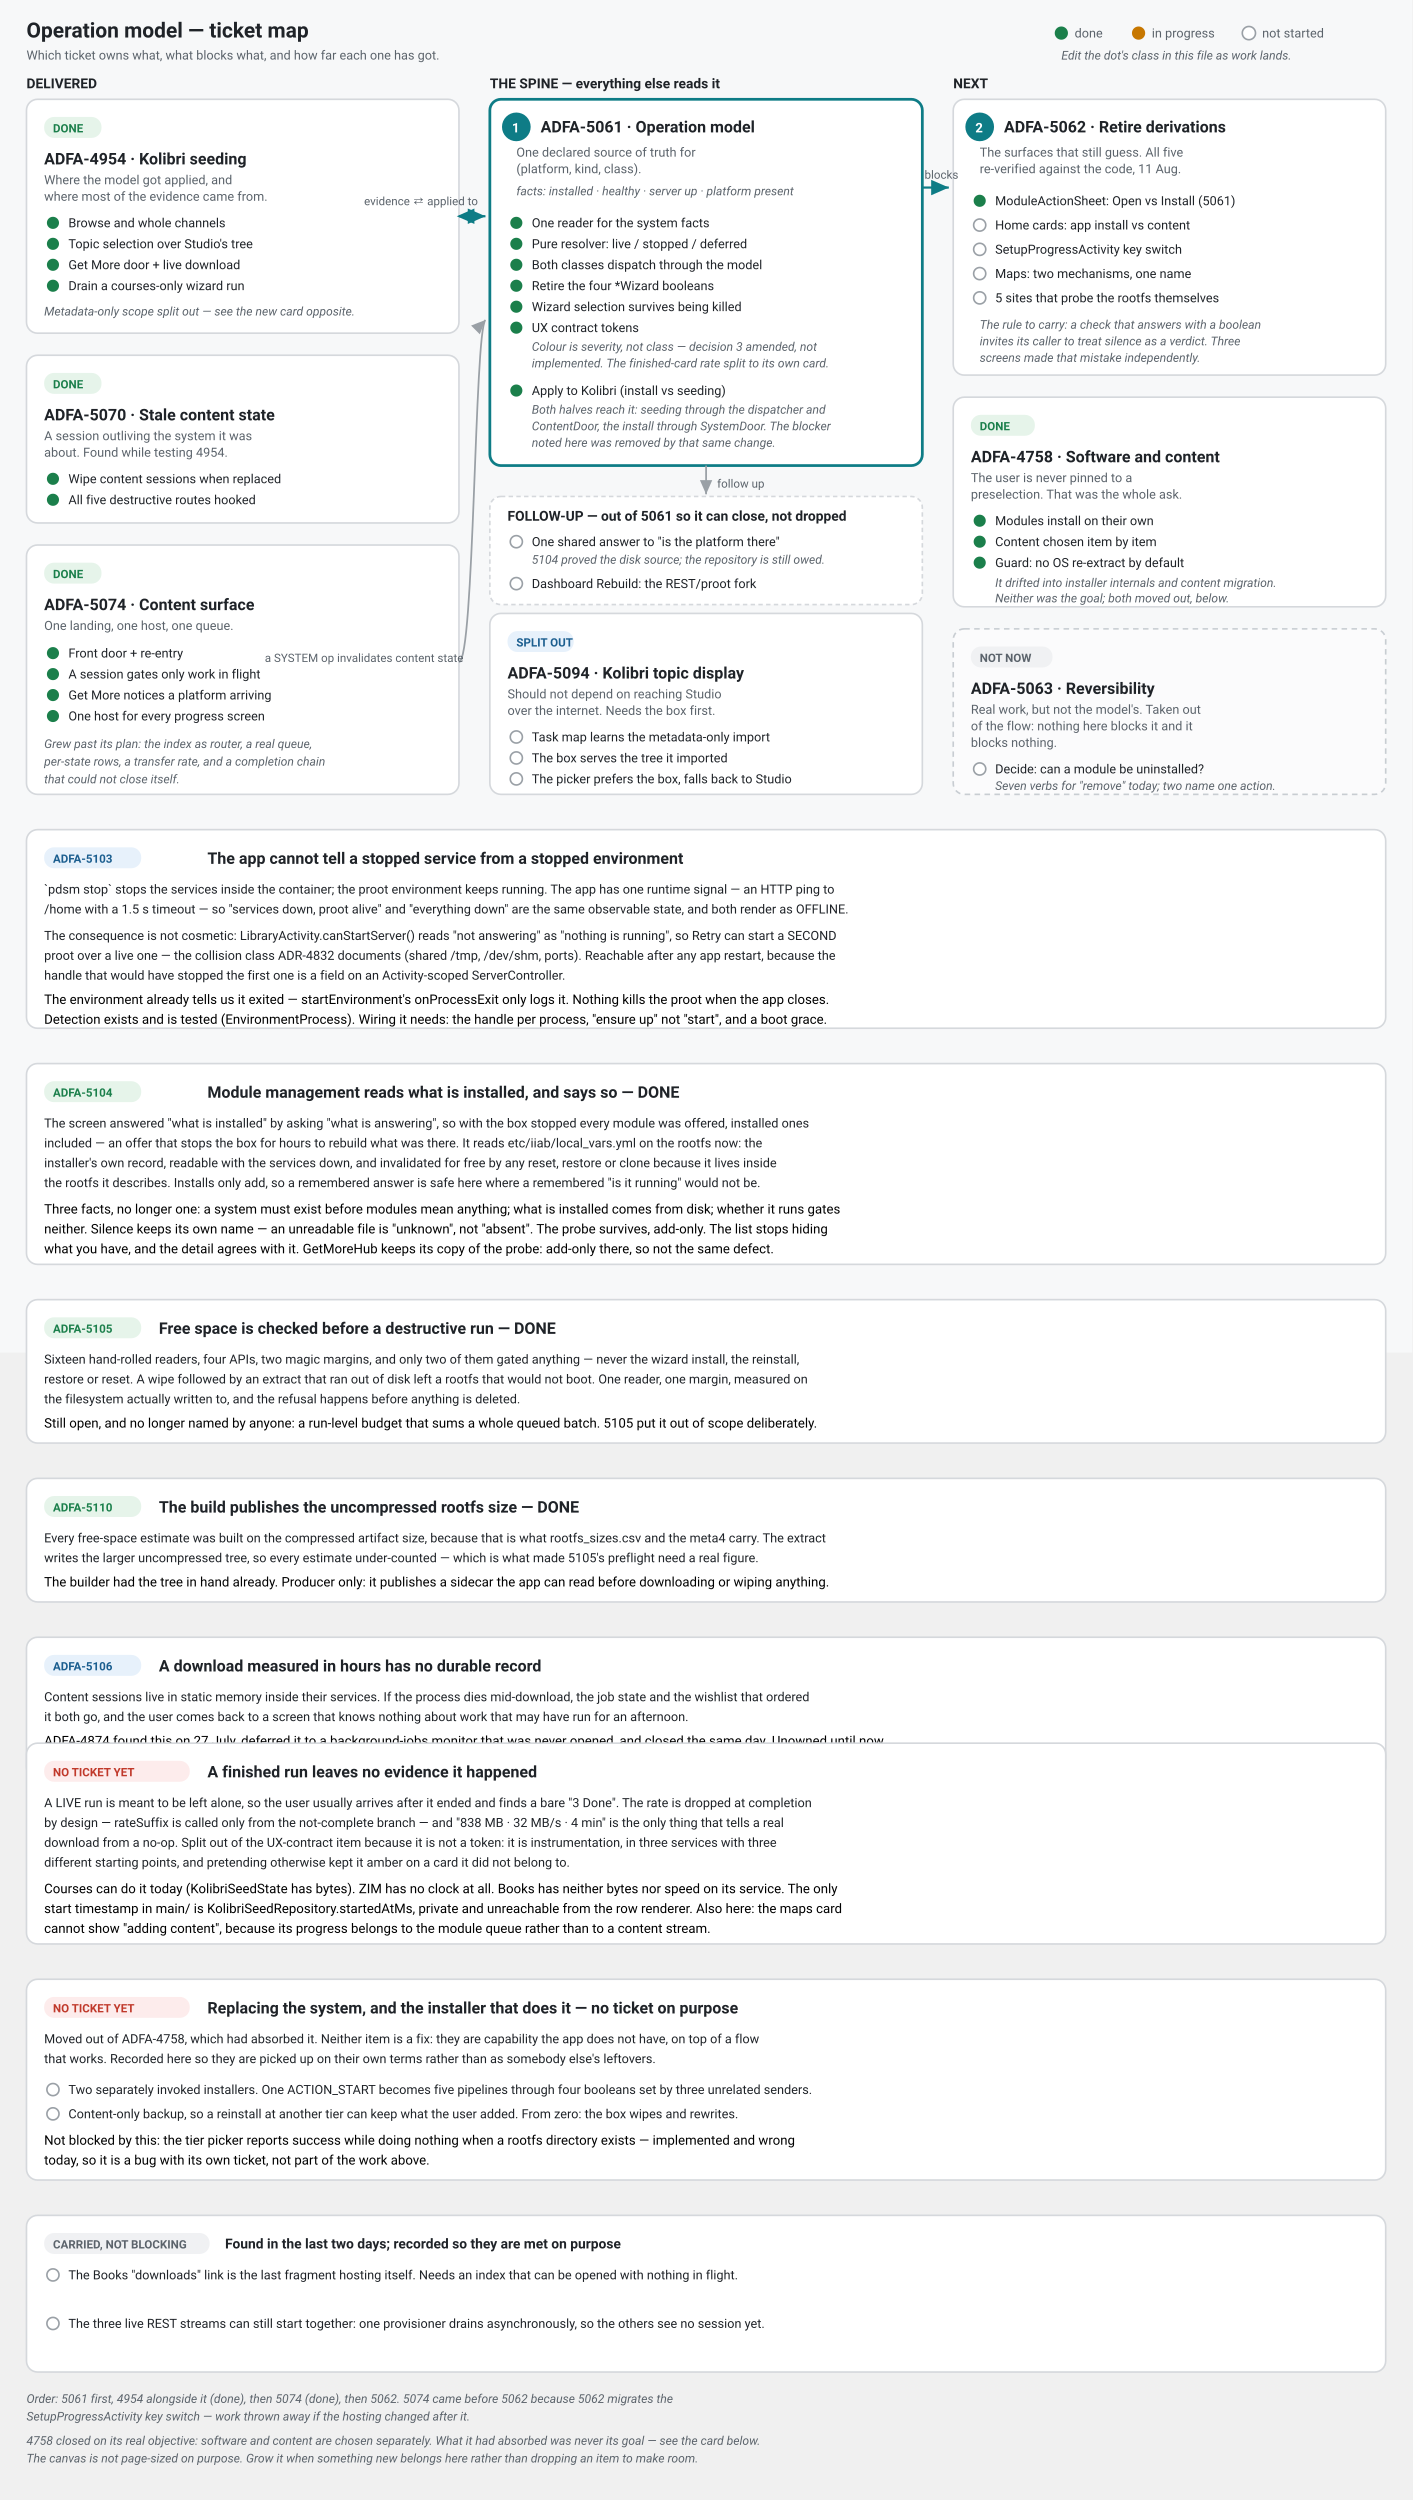
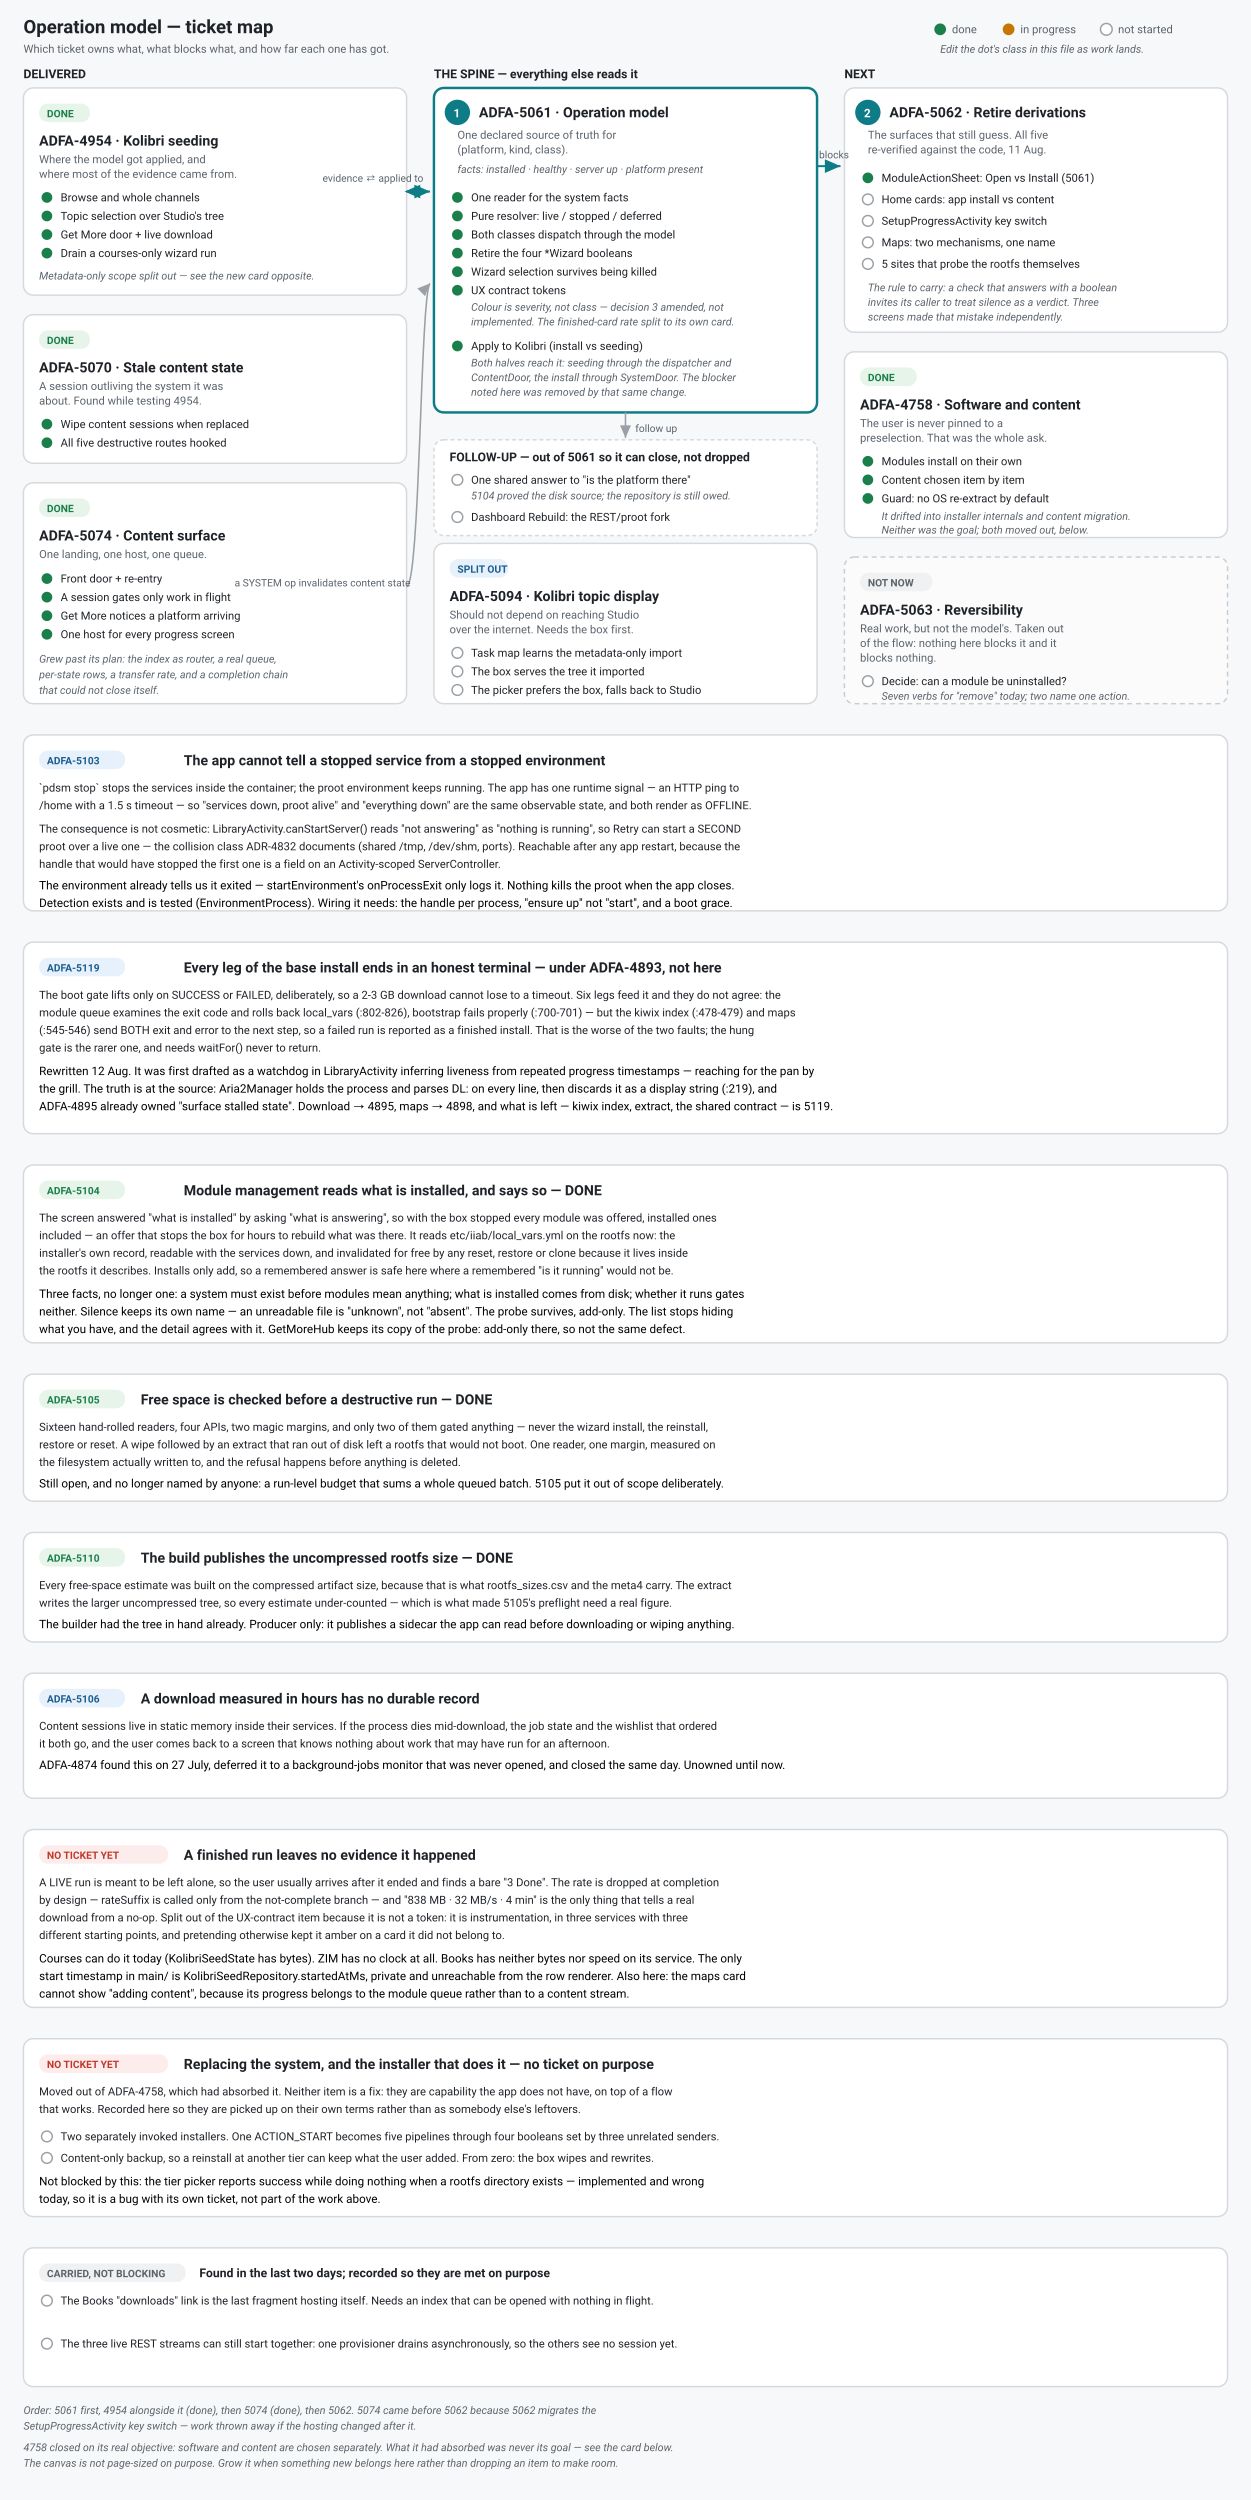
- <svg xmlns="http://www.w3.org/2000/svg" viewBox="0 0 1280 2266" width="1280" height="2266" font-family="Segoe UI, Roboto, Helvetica, Arial, sans-serif">
+ <svg xmlns="http://www.w3.org/2000/svg" viewBox="0 0 1280 2558" width="1280" height="2558" font-family="Segoe UI, Roboto, Helvetica, Arial, sans-serif">
  <style>
  .bg    { fill: #F7F8F9; }
  .card  { fill: #FFFFFF; stroke: #D5D8DC; stroke-width: 1.5; rx: 10; }
  .card-hi { fill: #FFFFFF; stroke: #0E7C86; stroke-width: 2.5; rx: 10; }
  .card-park { fill: #FBFBFC; stroke: #C8CDD2; stroke-width: 1.5; stroke-dasharray: 5 4; rx: 10; }
  .h1    { font-size: 19px; font-weight: 700; fill: #1F2328; }
  .h2    { font-size: 14.5px; font-weight: 700; fill: #1F2328; }
  .h3    { font-size: 12.5px; font-weight: 700; fill: #1F2328; }
  .sub   { font-size: 11.5px; fill: #5B636B; }
  .item  { font-size: 11.5px; fill: #1F2328; }
  .note  { font-size: 11px; fill: #5B636B; font-style: italic; }
  .lnk   { stroke: #9AA0A6; stroke-width: 1.6; fill: none; }
  .lnk-hi{ stroke: #0E7C86; stroke-width: 2; fill: none; }
  .lnklbl{ font-size: 10.5px; fill: #5B636B; }

  /* ---- the three states: change an item's class to move it ---- */
  .s-done { fill: #1B7F4B; stroke: none; }
  .s-doing{ fill: #C77700; stroke: none; }
  .s-todo { fill: #FFFFFF; stroke: #9AA0A6; stroke-width: 1.5; }

  .badge  { fill: #0E7C86; }
  .badgetx{ font-size: 12px; font-weight: 700; fill: #FFFFFF; }
  .chip   { rx: 9; }
  .chiptx { font-size: 10.5px; font-weight: 700; }
</style>
  <defs>
    <marker id="arw" markerWidth="9" markerHeight="9" refX="8" refY="4.5" orient="auto">
      <path d="M0,1 L8,4.5 L0,8 Z" fill="#9AA0A6" />
    </marker>
    <marker id="arwhi" markerWidth="9" markerHeight="9" refX="8" refY="4.5" orient="auto">
      <path d="M0,1 L8,4.5 L0,8 Z" fill="#0E7C86" />
    </marker>
    <marker id="arwhiS" markerWidth="9" markerHeight="9" refX="1" refY="4.5" orient="auto">
      <path d="M8,1 L0,4.5 L8,8 Z" fill="#0E7C86" />
    </marker>
  </defs>
-   <rect class="bg" x="0" y="0" width="1280" height="1226" />
+   <rect class="bg" x="0" y="0" width="1280" height="2558" />
  <text class="h1" x="24" y="34">Operation model — ticket map</text>
  <text class="sub" x="24" y="54">Which ticket owns what, what blocks what, and how far each one has got.</text>
  <circle class="s-done" cx="962" cy="30" r="6" />
  <text class="sub" x="974" y="34">done</text>
  <circle class="s-doing" cx="1032" cy="30" r="6" />
  <text class="sub" x="1044" y="34">in progress</text>
  <circle class="s-todo" cx="1132" cy="30" r="6" />
  <text class="sub" x="1144" y="34">not started</text>
  <text class="note" x="962" y="54">Edit the dot's class in this file as work lands.</text>
  <text class="h3" x="24" y="80">DELIVERED</text>
  <rect class="card" x="24" y="90" width="392" height="212" />
  <rect class="chip" x="40" y="106" width="52" height="19" fill="#E6F4EA" stroke="none" />
  <text class="chiptx" x="48" y="120" fill="#1B7F4B">DONE</text>
  <text class="h2" x="40" y="149">ADFA-4954 · Kolibri seeding</text>
  <text class="sub" x="40" y="167">Where the model got applied, and</text>
  <text class="sub" x="40" y="182">where most of the evidence came from.</text>
  <circle class="s-done" cx="48" cy="202" r="5.5" />
  <text class="item" x="62" y="206">Browse and whole channels</text>
  <circle class="s-done" cx="48" cy="221" r="5.5" />
  <text class="item" x="62" y="225">Topic selection over Studio's tree</text>
  <circle class="s-done" cx="48" cy="240" r="5.5" />
  <text class="item" x="62" y="244">Get More door + live download</text>
  <circle class="s-done" cx="48" cy="259" r="5.5" />
  <text class="item" x="62" y="263">Drain a courses-only wizard run</text>
  <text class="note" x="40" y="286">Metadata-only scope split out — see the new card opposite.</text>
  <rect class="card" x="24" y="322" width="392" height="152" />
  <rect class="chip" x="40" y="338" width="52" height="19" fill="#E6F4EA" stroke="none" />
  <text class="chiptx" x="48" y="352" fill="#1B7F4B">DONE</text>
  <text class="h2" x="40" y="381">ADFA-5070 · Stale content state</text>
  <text class="sub" x="40" y="399">A session outliving the system it was</text>
  <text class="sub" x="40" y="414">about. Found while testing 4954.</text>
  <circle class="s-done" cx="48" cy="434" r="5.5" />
  <text class="item" x="62" y="438">Wipe content sessions when replaced</text>
  <circle class="s-done" cx="48" cy="453" r="5.5" />
  <text class="item" x="62" y="457">All five destructive routes hooked</text>
  <rect class="card" x="24" y="494" width="392" height="226" />
  <rect class="chip" x="40" y="510" width="52" height="19" fill="#E6F4EA" stroke="none" />
  <text class="chiptx" x="48" y="524" fill="#1B7F4B">DONE</text>
  <text class="h2" x="40" y="553">ADFA-5074 · Content surface</text>
  <text class="sub" x="40" y="571">One landing, one host, one queue.</text>
  <circle class="s-done" cx="48" cy="592" r="5.5" />
  <text class="item" x="62" y="596">Front door + re-entry</text>
  <circle class="s-done" cx="48" cy="611" r="5.5" />
  <text class="item" x="62" y="615">A session gates only work in flight</text>
  <circle class="s-done" cx="48" cy="630" r="5.5" />
  <text class="item" x="62" y="634">Get More notices a platform arriving</text>
  <circle class="s-done" cx="48" cy="649" r="5.5" />
  <text class="item" x="62" y="653">One host for every progress screen</text>
  <text class="note" x="40" y="678">Grew past its plan: the index as router, a real queue,</text>
  <text class="note" x="40" y="694">per-state rows, a transfer rate, and a completion chain</text>
  <text class="note" x="40" y="710">that could not close itself.</text>
  <text class="h3" x="444" y="80">THE SPINE — everything else reads it</text>
  <rect class="card-hi" x="444" y="90" width="392" height="332" />
  <circle class="badge" cx="468" cy="115" r="13" />
  <text class="badgetx" x="464" y="120">1</text>
  <text class="h2" x="490" y="120">ADFA-5061 · Operation model</text>
  <text class="sub" x="468" y="142">One declared source of truth for</text>
  <text class="sub" x="468" y="157">(platform, kind, class).</text>
  <text class="note" x="468" y="177">facts: installed · healthy · server up · platform present</text>
  <circle class="s-done" cx="468" cy="202" r="5.5" />
  <text class="item" x="482" y="206">One reader for the system facts</text>
  <circle class="s-done" cx="468" cy="221" r="5.5" />
  <text class="item" x="482" y="225">Pure resolver: live / stopped / deferred</text>
  <circle class="s-done" cx="468" cy="240" r="5.5" />
  <text class="item" x="482" y="244">Both classes dispatch through the model</text>
  <circle class="s-done" cx="468" cy="259" r="5.5" />
  <text class="item" x="482" y="263">Retire the four *Wizard booleans</text>
  <circle class="s-done" cx="468" cy="278" r="5.5" />
  <text class="item" x="482" y="282">Wizard selection survives being killed</text>
  <circle class="s-done" cx="468" cy="297" r="5.5" />
  <text class="item" x="482" y="301">UX contract tokens</text>
  <text class="note" x="482" y="318">Colour is severity, not class — decision 3 amended, not</text>
  <text class="note" x="482" y="333">implemented. The finished-card rate split to its own card.</text>
  <circle class="s-done" cx="468" cy="354" r="5.5" />
  <text class="item" x="482" y="358">Apply to Kolibri (install vs seeding)</text>
  <text class="note" x="482" y="375">Both halves reach it: seeding through the dispatcher and</text>
  <text class="note" x="482" y="390">ContentDoor, the install through SystemDoor. The blocker</text>
  <text class="note" x="482" y="405">noted here was removed by that same change.</text>
  <path class="lnk" d="M640,422 L640,448" marker-end="url(#arw)" />
  <text class="lnklbl" x="650" y="442">follow up</text>
  <rect class="card" x="444" y="450" width="392" height="98" stroke="#5F5E5A" stroke-dasharray="4 3" />
  <text class="h3" x="460" y="472">FOLLOW-UP — out of 5061 so it can close, not dropped</text>
  <circle class="s-todo" cx="468" cy="491" r="5.5" />
  <text class="item" x="482" y="495">One shared answer to "is the platform there"</text>
  <text class="note" x="482" y="511">5104 proved the disk source; the repository is still owed.</text>
  <circle class="s-todo" cx="468" cy="529" r="5.5" />
  <text class="item" x="482" y="533">Dashboard Rebuild: the REST/proot fork</text>
  <rect class="card" x="444" y="556" width="392" height="164" />
  <rect class="chip" x="460" y="572" width="60" height="19" fill="#E7F1FB" stroke="none" />
  <text class="chiptx" x="468" y="586" fill="#1B5E8F">SPLIT OUT</text>
  <text class="h2" x="460" y="615">ADFA-5094 · Kolibri topic display</text>
  <text class="sub" x="460" y="633">Should not depend on reaching Studio</text>
  <text class="sub" x="460" y="648">over the internet. Needs the box first.</text>
  <circle class="s-todo" cx="468" cy="668" r="5.5" />
  <text class="item" x="482" y="672">Task map learns the metadata-only import</text>
  <circle class="s-todo" cx="468" cy="687" r="5.5" />
  <text class="item" x="482" y="691">The box serves the tree it imported</text>
  <circle class="s-todo" cx="468" cy="706" r="5.5" />
  <text class="item" x="482" y="710">The picker prefers the box, falls back to Studio</text>
  <text class="h3" x="864" y="80">NEXT</text>
  <rect class="card" x="864" y="90" width="392" height="250" />
  <circle class="badge" cx="888" cy="115" r="13" />
  <text class="badgetx" x="884" y="120">2</text>
  <text class="h2" x="910" y="120">ADFA-5062 · Retire derivations</text>
  <text class="sub" x="888" y="142">The surfaces that still guess. All five</text>
  <text class="sub" x="888" y="157">re-verified against the code, 11 Aug.</text>
  <circle class="s-done" cx="888" cy="182" r="5.5" />
  <text class="item" x="902" y="186">ModuleActionSheet: Open vs Install (5061)</text>
  <circle class="s-todo" cx="888" cy="204" r="5.5" />
  <text class="item" x="902" y="208">Home cards: app install vs content</text>
  <circle class="s-todo" cx="888" cy="226" r="5.5" />
  <text class="item" x="902" y="230">SetupProgressActivity key switch</text>
  <circle class="s-todo" cx="888" cy="248" r="5.5" />
  <text class="item" x="902" y="252">Maps: two mechanisms, one name</text>
  <circle class="s-todo" cx="888" cy="270" r="5.5" />
  <text class="item" x="902" y="274">5 sites that probe the rootfs themselves</text>
  <text class="note" x="888" y="298">The rule to carry: a check that answers with a boolean</text>
  <text class="note" x="888" y="313">invites its caller to treat silence as a verdict. Three</text>
  <text class="note" x="888" y="328">screens made that mistake independently.</text>
  <rect class="card" x="864" y="360" width="392" height="190" />
  <rect class="chip" x="880" y="376" width="58" height="19" fill="#E6F4EA" stroke="none" />
  <text class="chiptx" x="888" y="390" fill="#1B7F4B">DONE</text>
  <text class="h2" x="880" y="419">ADFA-4758 · Software and content</text>
  <text class="sub" x="880" y="437">The user is never pinned to a</text>
  <text class="sub" x="880" y="452">preselection. That was the whole ask.</text>
  <circle class="s-done" cx="888" cy="472" r="5.5" />
  <text class="item" x="902" y="476">Modules install on their own</text>
  <circle class="s-done" cx="888" cy="491" r="5.5" />
  <text class="item" x="902" y="495">Content chosen item by item</text>
  <circle class="s-done" cx="888" cy="510" r="5.5" />
  <text class="item" x="902" y="514">Guard: no OS re-extract by default</text>
  <text class="note" x="902" y="532">It drifted into installer internals and content migration.</text>
  <text class="note" x="902" y="546">Neither was the goal; both moved out, below.</text>
  <rect class="card-park" x="864" y="570" width="392" height="150" />
  <rect class="chip" x="880" y="586" width="74" height="19" fill="#F0F1F3" stroke="none" />
  <text class="chiptx" x="888" y="600" fill="#5B636B">NOT NOW</text>
  <text class="h2" x="880" y="629">ADFA-5063 · Reversibility</text>
  <text class="sub" x="880" y="647">Real work, but not the model's. Taken out</text>
  <text class="sub" x="880" y="662">of the flow: nothing here blocks it and it</text>
  <text class="sub" x="880" y="677">blocks nothing.</text>
  <circle class="s-todo" cx="888" cy="697" r="5.5" />
  <text class="item" x="902" y="701">Decide: can a module be uninstalled?</text>
  <text class="note" x="902" y="716">Seven verbs for "remove" today; two name one action.</text>
  <path class="lnk-hi" d="M416,196 L440,196" marker-end="url(#arwhi)" marker-start="url(#arwhiS)" />
  <text class="lnklbl" x="330" y="186">evidence ⇄ applied to</text>
  <path class="lnk-hi" d="M836,170 L860,170" marker-end="url(#arwhi)" />
  <text class="lnklbl" x="838" y="162">blocks</text>
  <path class="lnk" d="M416,600 C430,600 430,300 440,290" marker-end="url(#arw)" />
  <text class="lnklbl" x="240" y="600">a SYSTEM op invalidates content state</text>
  <rect class="card" x="24" y="752" width="1232" height="180" stroke="#C0392B" stroke-width="2.5" />
  <rect class="chip" x="40" y="768" width="88" height="19" fill="#E7F1FB" stroke="none" />
  <text class="chiptx" x="48" y="782" fill="#1B5E8F">ADFA-5103</text>
  <text class="h2" x="188" y="783">The app cannot tell a stopped service from a stopped environment</text>
  <text class="item" x="40" y="810">`pdsm stop` stops the services inside the container; the proot environment keeps running. The app has one runtime signal — an HTTP ping to</text>
  <text class="item" x="40" y="828">/home with a 1.5 s timeout — so "services down, proot alive" and "everything down" are the same observable state, and both render as OFFLINE.</text>
  <text class="item" x="40" y="852">The consequence is not cosmetic: LibraryActivity.canStartServer() reads "not answering" as "nothing is running", so Retry can start a SECOND</text>
  <text class="item" x="40" y="870">proot over a live one — the collision class ADR-4832 documents (shared /tmp, /dev/shm, ports). Reachable after any app restart, because the</text>
  <text class="item" x="40" y="888">handle that would have stopped the first one is a field on an Activity-scoped ServerController.</text>
  <text class="code" x="40" y="910">The environment already tells us it exited — startEnvironment's onProcessExit only logs it. Nothing kills the proot when the app closes.</text>
  <text class="code" x="40" y="928">Detection exists and is tested (EnvironmentProcess). Wiring it needs: the handle per process, "ensure up" not "start", and a boot grace.</text>
-   <rect class="card" x="24" y="964" width="1232" height="182" stroke="#1B7F4B" stroke-width="2.5" />
-   <rect class="chip" x="40" y="980" width="88" height="19" fill="#E6F4EA" stroke="none" />
-   <text class="chiptx" x="48" y="994" fill="#1B7F4B">ADFA-5104</text>
-   <text class="h2" x="188" y="995">Module management reads what is installed, and says so — DONE</text>
-   <text class="item" x="40" y="1022">The screen answered "what is installed" by asking "what is answering", so with the box stopped every module was offered, installed ones</text>
-   <text class="item" x="40" y="1040">included — an offer that stops the box for hours to rebuild what was there. It reads etc/iiab/local_vars.yml on the rootfs now: the</text>
-   <text class="item" x="40" y="1058">installer's own record, readable with the services down, and invalidated for free by any reset, restore or clone because it lives inside</text>
-   <text class="item" x="40" y="1076">the rootfs it describes. Installs only add, so a remembered answer is safe here where a remembered "is it running" would not be.</text>
-   <text class="code" x="40" y="1100">Three facts, no longer one: a system must exist before modules mean anything; what is installed comes from disk; whether it runs gates</text>
-   <text class="code" x="40" y="1118">neither. Silence keeps its own name — an unreadable file is "unknown", not "absent". The probe survives, add-only. The list stops hiding</text>
-   <text class="code" x="40" y="1136">what you have, and the detail agrees with it. GetMoreHub keeps its copy of the probe: add-only there, so not the same defect.</text>
-   <rect class="card" x="24" y="1178" width="1232" height="130" stroke="#1B7F4B" stroke-width="2.5" />
-   <rect class="chip" x="40" y="1194" width="88" height="19" fill="#E6F4EA" stroke="none" />
-   <text class="chiptx" x="48" y="1208" fill="#1B7F4B">ADFA-5105</text>
-   <text class="h2" x="144" y="1209">Free space is checked before a destructive run — DONE</text>
-   <text class="item" x="40" y="1236">Sixteen hand-rolled readers, four APIs, two magic margins, and only two of them gated anything — never the wizard install, the reinstall,</text>
-   <text class="item" x="40" y="1254">restore or reset. A wipe followed by an extract that ran out of disk left a rootfs that would not boot. One reader, one margin, measured on</text>
-   <text class="item" x="40" y="1272">the filesystem actually written to, and the refusal happens before anything is deleted.</text>
-   <text class="code" x="40" y="1294">Still open, and no longer named by anyone: a run-level budget that sums a whole queued batch. 5105 put it out of scope deliberately.</text>
-   <rect class="card" x="24" y="1340" width="1232" height="112" stroke="#1B7F4B" stroke-width="2.5" />
-   <rect class="chip" x="40" y="1356" width="88" height="19" fill="#E6F4EA" stroke="none" />
-   <text class="chiptx" x="48" y="1370" fill="#1B7F4B">ADFA-5110</text>
-   <text class="h2" x="144" y="1371">The build publishes the uncompressed rootfs size — DONE</text>
-   <text class="item" x="40" y="1398">Every free-space estimate was built on the compressed artifact size, because that is what rootfs_sizes.csv and the meta4 carry. The extract</text>
-   <text class="item" x="40" y="1416">writes the larger uncompressed tree, so every estimate under-counted — which is what made 5105's preflight need a real figure.</text>
-   <text class="code" x="40" y="1438">The builder had the tree in hand already. Producer only: it publishes a sidecar the app can read before downloading or wiping anything.</text>
-   <rect class="card" x="24" y="1484" width="1232" height="128" stroke="#C0392B" stroke-width="2.5" />
-   <rect class="chip" x="40" y="1500" width="88" height="19" fill="#E7F1FB" stroke="none" />
-   <text class="chiptx" x="48" y="1514" fill="#1B5E8F">ADFA-5106</text>
-   <text class="h2" x="144" y="1515">A download measured in hours has no durable record</text>
-   <text class="item" x="40" y="1542">Content sessions live in static memory inside their services. If the process dies mid-download, the job state and the wishlist that ordered</text>
-   <text class="item" x="40" y="1560">it both go, and the user comes back to a screen that knows nothing about work that may have run for an afternoon.</text>
-   <text class="code" x="40" y="1582">ADFA-4874 found this on 27 July, deferred it to a background-jobs monitor that was never opened, and closed the same day. Unowned until now.</text>
-   <rect class="card" x="24" y="1580" width="1232" height="182" stroke="#C0392B" stroke-width="2.5" />
-   <rect class="chip" x="40" y="1596" width="132" height="19" fill="#FDECEC" stroke="none" />
-   <text class="chiptx" x="48" y="1610" fill="#C0392B">NO TICKET YET</text>
-   <text class="h2" x="188" y="1611">A finished run leaves no evidence it happened</text>
-   <text class="item" x="40" y="1638">A LIVE run is meant to be left alone, so the user usually arrives after it ended and finds a bare "3 Done". The rate is dropped at completion</text>
-   <text class="item" x="40" y="1656">by design — rateSuffix is called only from the not-complete branch — and "838 MB · 32 MB/s · 4 min" is the only thing that tells a real</text>
-   <text class="item" x="40" y="1674">download from a no-op. Split out of the UX-contract item because it is not a token: it is instrumentation, in three services with three</text>
-   <text class="item" x="40" y="1692">different starting points, and pretending otherwise kept it amber on a card it did not belong to.</text>
-   <text class="code" x="40" y="1716">Courses can do it today (KolibriSeedState has bytes). ZIM has no clock at all. Books has neither bytes nor speed on its service. The only</text>
-   <text class="code" x="40" y="1734">start timestamp in main/ is KolibriSeedRepository.startedAtMs, private and unreachable from the row renderer. Also here: the maps card</text>
-   <text class="code" x="40" y="1752">cannot show "adding content", because its progress belongs to the module queue rather than to a content stream.</text>
-   <rect class="card" x="24" y="1794" width="1232" height="182" stroke="#C0392B" stroke-width="2.5" />
-   <rect class="chip" x="40" y="1810" width="132" height="19" fill="#FDECEC" stroke="none" />
-   <text class="chiptx" x="48" y="1824" fill="#C0392B">NO TICKET YET</text>
-   <text class="h2" x="188" y="1825">Replacing the system, and the installer that does it — no ticket on purpose</text>
-   <text class="item" x="40" y="1852">Moved out of ADFA-4758, which had absorbed it. Neither item is a fix: they are capability the app does not have, on top of a flow</text>
-   <text class="item" x="40" y="1870">that works. Recorded here so they are picked up on their own terms rather than as somebody else's leftovers.</text>
-   <circle class="s-todo" cx="48" cy="1894" r="5.5" />
-   <text class="item" x="62" y="1898">Two separately invoked installers. One ACTION_START becomes five pipelines through four booleans set by three unrelated senders.</text>
-   <circle class="s-todo" cx="48" cy="1916" r="5.5" />
-   <text class="item" x="62" y="1920">Content-only backup, so a reinstall at another tier can keep what the user added. From zero: the box wipes and rewrites.</text>
-   <text class="code" x="40" y="1944">Not blocked by this: the tier picker reports success while doing nothing when a rootfs directory exists — implemented and wrong</text>
-   <text class="code" x="40" y="1962">today, so it is a bug with its own ticket, not part of the work above.</text>
-   <rect class="card" x="24" y="2008" width="1232" height="142" />
-   <rect class="chip" x="40" y="2024" width="150" height="19" fill="#F0F1F3" stroke="none" />
-   <text class="chiptx" x="48" y="2038" fill="#5B636B">CARRIED, NOT BLOCKING</text>
-   <text class="h3" x="204" y="2038">Found in the last two days; recorded so they are met on purpose</text>
-   <circle class="s-todo" cx="48" cy="2062" r="5.5" />
-   <text class="item" x="62" y="2066">The Books "downloads" link is the last fragment hosting itself. Needs an index that can be opened with nothing in flight.</text>
-   <circle class="s-todo" cx="48" cy="2106" r="5.5" />
-   <text class="item" x="62" y="2110">The three live REST streams can still start together: one provisioner drains asynchronously, so the others see no session yet.</text>
-   <text class="note" x="24" y="2178">Order: 5061 first, 4954 alongside it (done), then 5074 (done), then 5062. 5074 came before 5062 because 5062 migrates the</text>
-   <text class="note" x="24" y="2194">SetupProgressActivity key switch — work thrown away if the hosting changed after it.</text>
-   <text class="note" x="24" y="2216">4758 closed on its real objective: software and content are chosen separately. What it had absorbed was never its goal — see the card below.</text>
-   <text class="note" x="24" y="2232">The canvas is not page-sized on purpose. Grow it when something new belongs here rather than dropping an item to make room.</text>
+   <rect class="card" x="24" y="964" width="1232" height="196" stroke="#C0392B" stroke-width="2.5" />
+   <rect class="chip" x="40" y="980" width="88" height="19" fill="#E7F1FB" stroke="none" />
+   <text class="chiptx" x="48" y="994" fill="#1B5E8F">ADFA-5119</text>
+   <text class="h2" x="188" y="995">Every leg of the base install ends in an honest terminal — under ADFA-4893, not here</text>
+   <text class="item" x="40" y="1022">The boot gate lifts only on SUCCESS or FAILED, deliberately, so a 2-3 GB download cannot lose to a timeout. Six legs feed it and they do not agree: the</text>
+   <text class="item" x="40" y="1040">module queue examines the exit code and rolls back local_vars (:802-826), bootstrap fails properly (:700-701) — but the kiwix index (:478-479) and maps</text>
+   <text class="item" x="40" y="1058">(:545-546) send BOTH exit and error to the next step, so a failed run is reported as a finished install. That is the worse of the two faults; the hung</text>
+   <text class="item" x="40" y="1076">gate is the rarer one, and needs waitFor() never to return.</text>
+   <text class="code" x="40" y="1100">Rewritten 12 Aug. It was first drafted as a watchdog in LibraryActivity inferring liveness from repeated progress timestamps — reaching for the pan by</text>
+   <text class="code" x="40" y="1118">the grill. The truth is at the source: Aria2Manager holds the process and parses DL: on every line, then discards it as a display string (:219), and</text>
+   <text class="code" x="40" y="1136">ADFA-4895 already owned "surface stalled state". Download → 4895, maps → 4898, and what is left — kiwix index, extract, the shared contract — is 5119.</text>
+   <rect class="card" x="24" y="1192" width="1232" height="182" stroke="#1B7F4B" stroke-width="2.5" />
+   <rect class="chip" x="40" y="1208" width="88" height="19" fill="#E6F4EA" stroke="none" />
+   <text class="chiptx" x="48" y="1222" fill="#1B7F4B">ADFA-5104</text>
+   <text class="h2" x="188" y="1223">Module management reads what is installed, and says so — DONE</text>
+   <text class="item" x="40" y="1250">The screen answered "what is installed" by asking "what is answering", so with the box stopped every module was offered, installed ones</text>
+   <text class="item" x="40" y="1268">included — an offer that stops the box for hours to rebuild what was there. It reads etc/iiab/local_vars.yml on the rootfs now: the</text>
+   <text class="item" x="40" y="1286">installer's own record, readable with the services down, and invalidated for free by any reset, restore or clone because it lives inside</text>
+   <text class="item" x="40" y="1304">the rootfs it describes. Installs only add, so a remembered answer is safe here where a remembered "is it running" would not be.</text>
+   <text class="code" x="40" y="1328">Three facts, no longer one: a system must exist before modules mean anything; what is installed comes from disk; whether it runs gates</text>
+   <text class="code" x="40" y="1346">neither. Silence keeps its own name — an unreadable file is "unknown", not "absent". The probe survives, add-only. The list stops hiding</text>
+   <text class="code" x="40" y="1364">what you have, and the detail agrees with it. GetMoreHub keeps its copy of the probe: add-only there, so not the same defect.</text>
+   <rect class="card" x="24" y="1406" width="1232" height="130" stroke="#1B7F4B" stroke-width="2.5" />
+   <rect class="chip" x="40" y="1422" width="88" height="19" fill="#E6F4EA" stroke="none" />
+   <text class="chiptx" x="48" y="1436" fill="#1B7F4B">ADFA-5105</text>
+   <text class="h2" x="144" y="1437">Free space is checked before a destructive run — DONE</text>
+   <text class="item" x="40" y="1464">Sixteen hand-rolled readers, four APIs, two magic margins, and only two of them gated anything — never the wizard install, the reinstall,</text>
+   <text class="item" x="40" y="1482">restore or reset. A wipe followed by an extract that ran out of disk left a rootfs that would not boot. One reader, one margin, measured on</text>
+   <text class="item" x="40" y="1500">the filesystem actually written to, and the refusal happens before anything is deleted.</text>
+   <text class="code" x="40" y="1522">Still open, and no longer named by anyone: a run-level budget that sums a whole queued batch. 5105 put it out of scope deliberately.</text>
+   <rect class="card" x="24" y="1568" width="1232" height="112" stroke="#1B7F4B" stroke-width="2.5" />
+   <rect class="chip" x="40" y="1584" width="88" height="19" fill="#E6F4EA" stroke="none" />
+   <text class="chiptx" x="48" y="1598" fill="#1B7F4B">ADFA-5110</text>
+   <text class="h2" x="144" y="1599">The build publishes the uncompressed rootfs size — DONE</text>
+   <text class="item" x="40" y="1626">Every free-space estimate was built on the compressed artifact size, because that is what rootfs_sizes.csv and the meta4 carry. The extract</text>
+   <text class="item" x="40" y="1644">writes the larger uncompressed tree, so every estimate under-counted — which is what made 5105's preflight need a real figure.</text>
+   <text class="code" x="40" y="1666">The builder had the tree in hand already. Producer only: it publishes a sidecar the app can read before downloading or wiping anything.</text>
+   <rect class="card" x="24" y="1712" width="1232" height="128" stroke="#C0392B" stroke-width="2.5" />
+   <rect class="chip" x="40" y="1728" width="88" height="19" fill="#E7F1FB" stroke="none" />
+   <text class="chiptx" x="48" y="1742" fill="#1B5E8F">ADFA-5106</text>
+   <text class="h2" x="144" y="1743">A download measured in hours has no durable record</text>
+   <text class="item" x="40" y="1770">Content sessions live in static memory inside their services. If the process dies mid-download, the job state and the wishlist that ordered</text>
+   <text class="item" x="40" y="1788">it both go, and the user comes back to a screen that knows nothing about work that may have run for an afternoon.</text>
+   <text class="code" x="40" y="1810">ADFA-4874 found this on 27 July, deferred it to a background-jobs monitor that was never opened, and closed the same day. Unowned until now.</text>
+   <rect class="card" x="24" y="1872" width="1232" height="182" stroke="#C0392B" stroke-width="2.5" />
+   <rect class="chip" x="40" y="1888" width="132" height="19" fill="#FDECEC" stroke="none" />
+   <text class="chiptx" x="48" y="1902" fill="#C0392B">NO TICKET YET</text>
+   <text class="h2" x="188" y="1903">A finished run leaves no evidence it happened</text>
+   <text class="item" x="40" y="1930">A LIVE run is meant to be left alone, so the user usually arrives after it ended and finds a bare "3 Done". The rate is dropped at completion</text>
+   <text class="item" x="40" y="1948">by design — rateSuffix is called only from the not-complete branch — and "838 MB · 32 MB/s · 4 min" is the only thing that tells a real</text>
+   <text class="item" x="40" y="1966">download from a no-op. Split out of the UX-contract item because it is not a token: it is instrumentation, in three services with three</text>
+   <text class="item" x="40" y="1984">different starting points, and pretending otherwise kept it amber on a card it did not belong to.</text>
+   <text class="code" x="40" y="2008">Courses can do it today (KolibriSeedState has bytes). ZIM has no clock at all. Books has neither bytes nor speed on its service. The only</text>
+   <text class="code" x="40" y="2026">start timestamp in main/ is KolibriSeedRepository.startedAtMs, private and unreachable from the row renderer. Also here: the maps card</text>
+   <text class="code" x="40" y="2044">cannot show "adding content", because its progress belongs to the module queue rather than to a content stream.</text>
+   <rect class="card" x="24" y="2086" width="1232" height="182" stroke="#C0392B" stroke-width="2.5" />
+   <rect class="chip" x="40" y="2102" width="132" height="19" fill="#FDECEC" stroke="none" />
+   <text class="chiptx" x="48" y="2116" fill="#C0392B">NO TICKET YET</text>
+   <text class="h2" x="188" y="2117">Replacing the system, and the installer that does it — no ticket on purpose</text>
+   <text class="item" x="40" y="2144">Moved out of ADFA-4758, which had absorbed it. Neither item is a fix: they are capability the app does not have, on top of a flow</text>
+   <text class="item" x="40" y="2162">that works. Recorded here so they are picked up on their own terms rather than as somebody else's leftovers.</text>
+   <circle class="s-todo" cx="48" cy="2186" r="5.5" />
+   <text class="item" x="62" y="2190">Two separately invoked installers. One ACTION_START becomes five pipelines through four booleans set by three unrelated senders.</text>
+   <circle class="s-todo" cx="48" cy="2208" r="5.5" />
+   <text class="item" x="62" y="2212">Content-only backup, so a reinstall at another tier can keep what the user added. From zero: the box wipes and rewrites.</text>
+   <text class="code" x="40" y="2236">Not blocked by this: the tier picker reports success while doing nothing when a rootfs directory exists — implemented and wrong</text>
+   <text class="code" x="40" y="2254">today, so it is a bug with its own ticket, not part of the work above.</text>
+   <rect class="card" x="24" y="2300" width="1232" height="142" />
+   <rect class="chip" x="40" y="2316" width="150" height="19" fill="#F0F1F3" stroke="none" />
+   <text class="chiptx" x="48" y="2330" fill="#5B636B">CARRIED, NOT BLOCKING</text>
+   <text class="h3" x="204" y="2330">Found in the last two days; recorded so they are met on purpose</text>
+   <circle class="s-todo" cx="48" cy="2354" r="5.5" />
+   <text class="item" x="62" y="2358">The Books "downloads" link is the last fragment hosting itself. Needs an index that can be opened with nothing in flight.</text>
+   <circle class="s-todo" cx="48" cy="2398" r="5.5" />
+   <text class="item" x="62" y="2402">The three live REST streams can still start together: one provisioner drains asynchronously, so the others see no session yet.</text>
+   <text class="note" x="24" y="2470">Order: 5061 first, 4954 alongside it (done), then 5074 (done), then 5062. 5074 came before 5062 because 5062 migrates the</text>
+   <text class="note" x="24" y="2486">SetupProgressActivity key switch — work thrown away if the hosting changed after it.</text>
+   <text class="note" x="24" y="2508">4758 closed on its real objective: software and content are chosen separately. What it had absorbed was never its goal — see the card below.</text>
+   <text class="note" x="24" y="2524">The canvas is not page-sized on purpose. Grow it when something new belongs here rather than dropping an item to make room.</text>
</svg>
